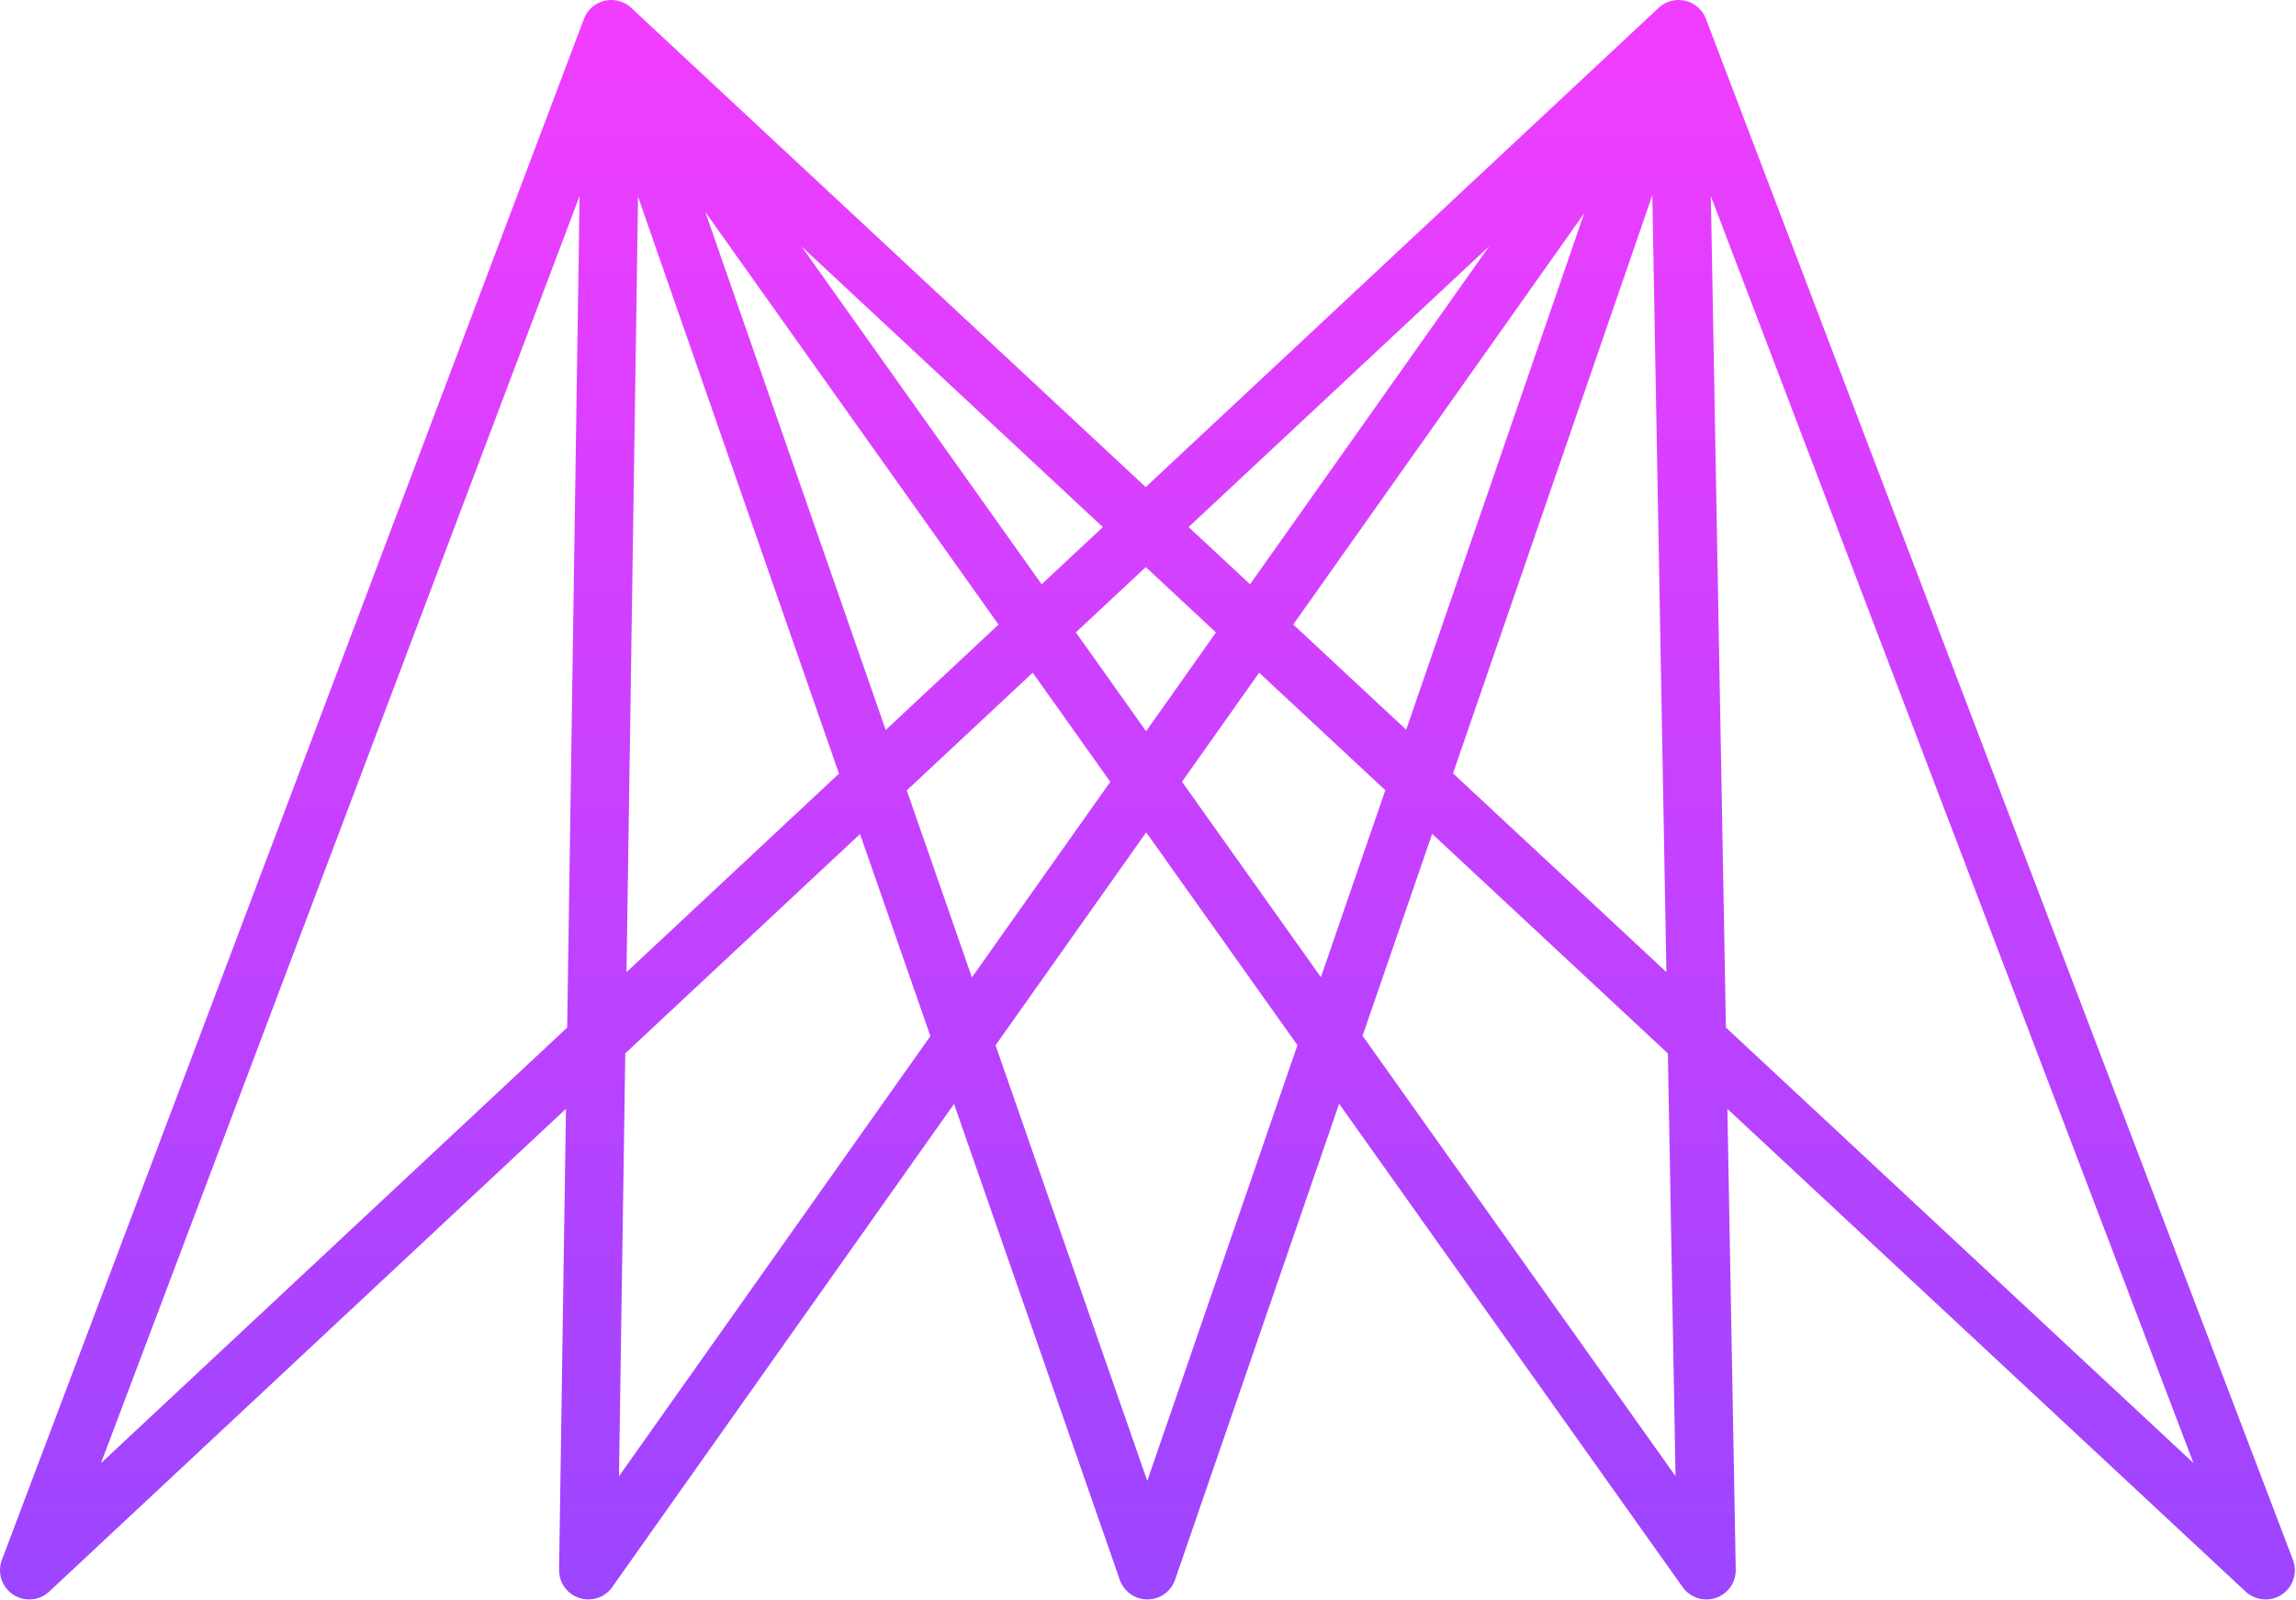
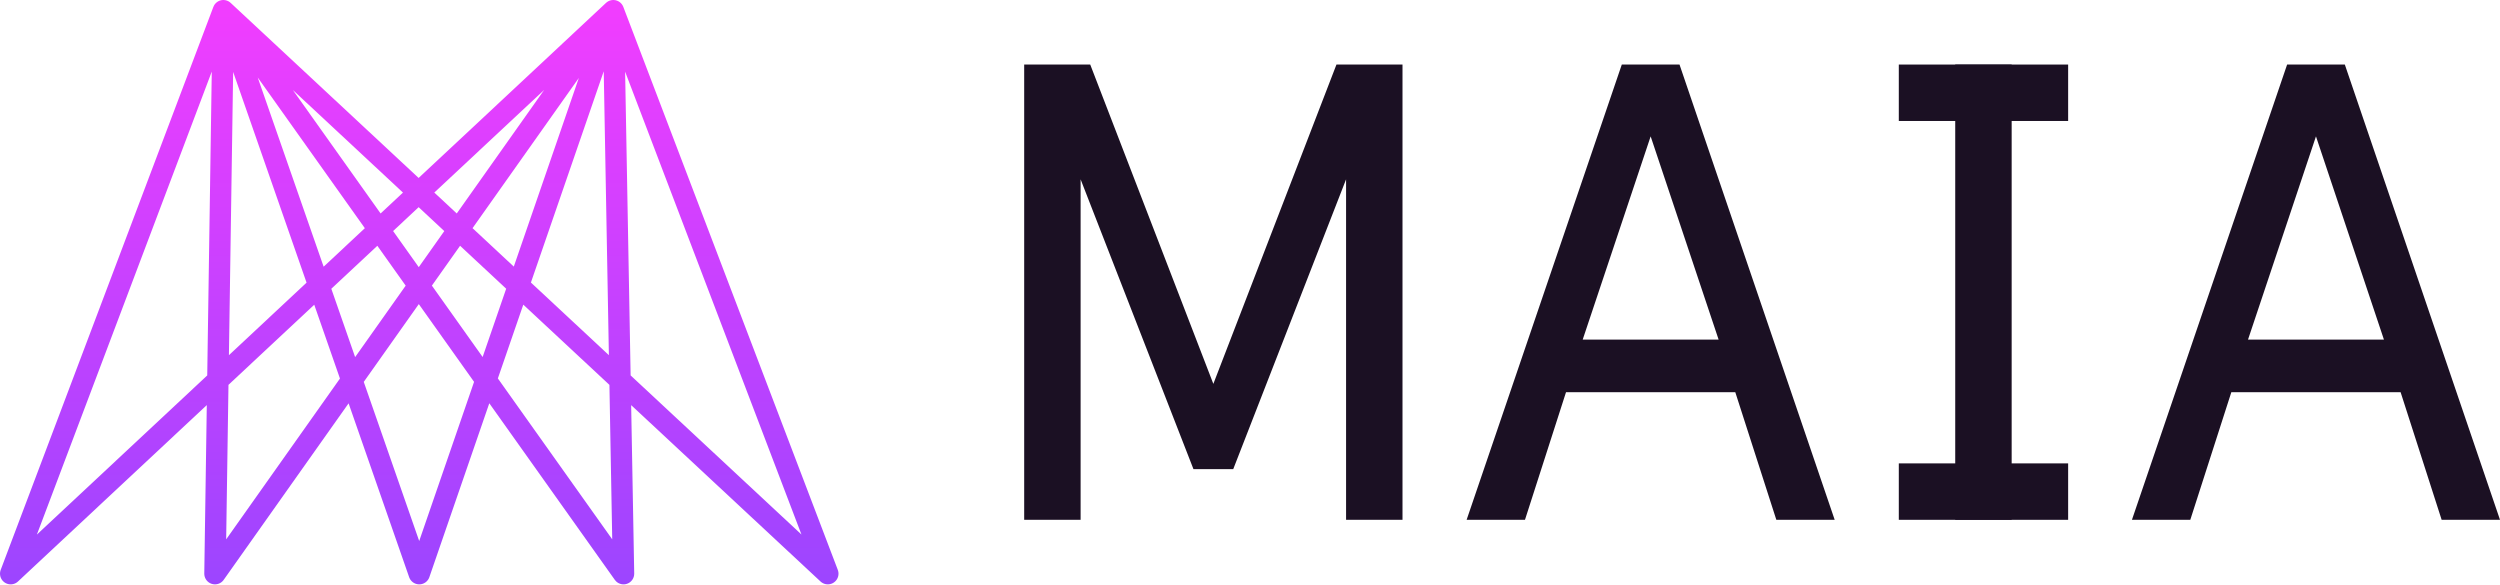
- <svg xmlns="http://www.w3.org/2000/svg" id="Layer_2" viewBox="0 0 157 109.36">
+ <svg xmlns="http://www.w3.org/2000/svg" id="Layer_2" viewBox="0 0 467.86 109.36">
  <defs>
    <style>.cls-1{fill:none;stroke:url(#linear-gradient);stroke-linejoin:round;stroke-width:4px;}.cls-2{fill:#1b1023;stroke-width:0px;}</style>
    <linearGradient id="linear-gradient" x1="78.46" y1="0" x2="78.46" y2="109.36" gradientUnits="userSpaceOnUse">
      <stop offset="0" stop-color="#f23dff" />
      <stop offset="1" stop-color="#9c45ff" />
    </linearGradient>
  </defs>
  <g id="Layer_1-2">
    <polyline class="cls-1" points="114.78 2 78.46 107.36 41.8 2.12 40.23 107.36 114.78 2 2 107.36 41.8 2 154.92 107.36 114.78 2 116.69 107.36 41.8 2" />
    <polygon class="cls-2" points="227.07 71.84 204.03 12.08 191.67 12.08 191.67 97.28 202.23 97.28 202.23 33.56 223.35 87.8 230.79 87.8 251.91 33.56 251.91 97.28 262.47 97.28 262.47 12.08 250.11 12.08 227.07 71.84" />
    <path class="cls-2" d="M303.51,12.08l-29.04,85.2h10.92l7.68-23.88h31.68l7.68,23.88h10.92l-29.04-85.2h-10.8ZM296.19,63.56l12.72-38.04,12.72,38.04h-25.44Z" />
    <path class="cls-2" d="M355.35,22.64v-10.56h31.69v10.56h-31.69Z" />
    <path class="cls-2" d="M438.82,12.08h-10.8l-29.04,85.2h10.92l7.68-23.88h31.68l7.68,23.88h10.92l-29.04-85.2ZM420.7,63.56l12.72-38.04,12.72,38.04h-25.44Z" />
    <path class="cls-2" d="M365.91,12.08h10.56v85.2h-10.56V12.08Z" />
    <path class="cls-2" d="M355.35,97.28v-10.56h31.69v10.56h-31.69Z" />
  </g>
</svg>
